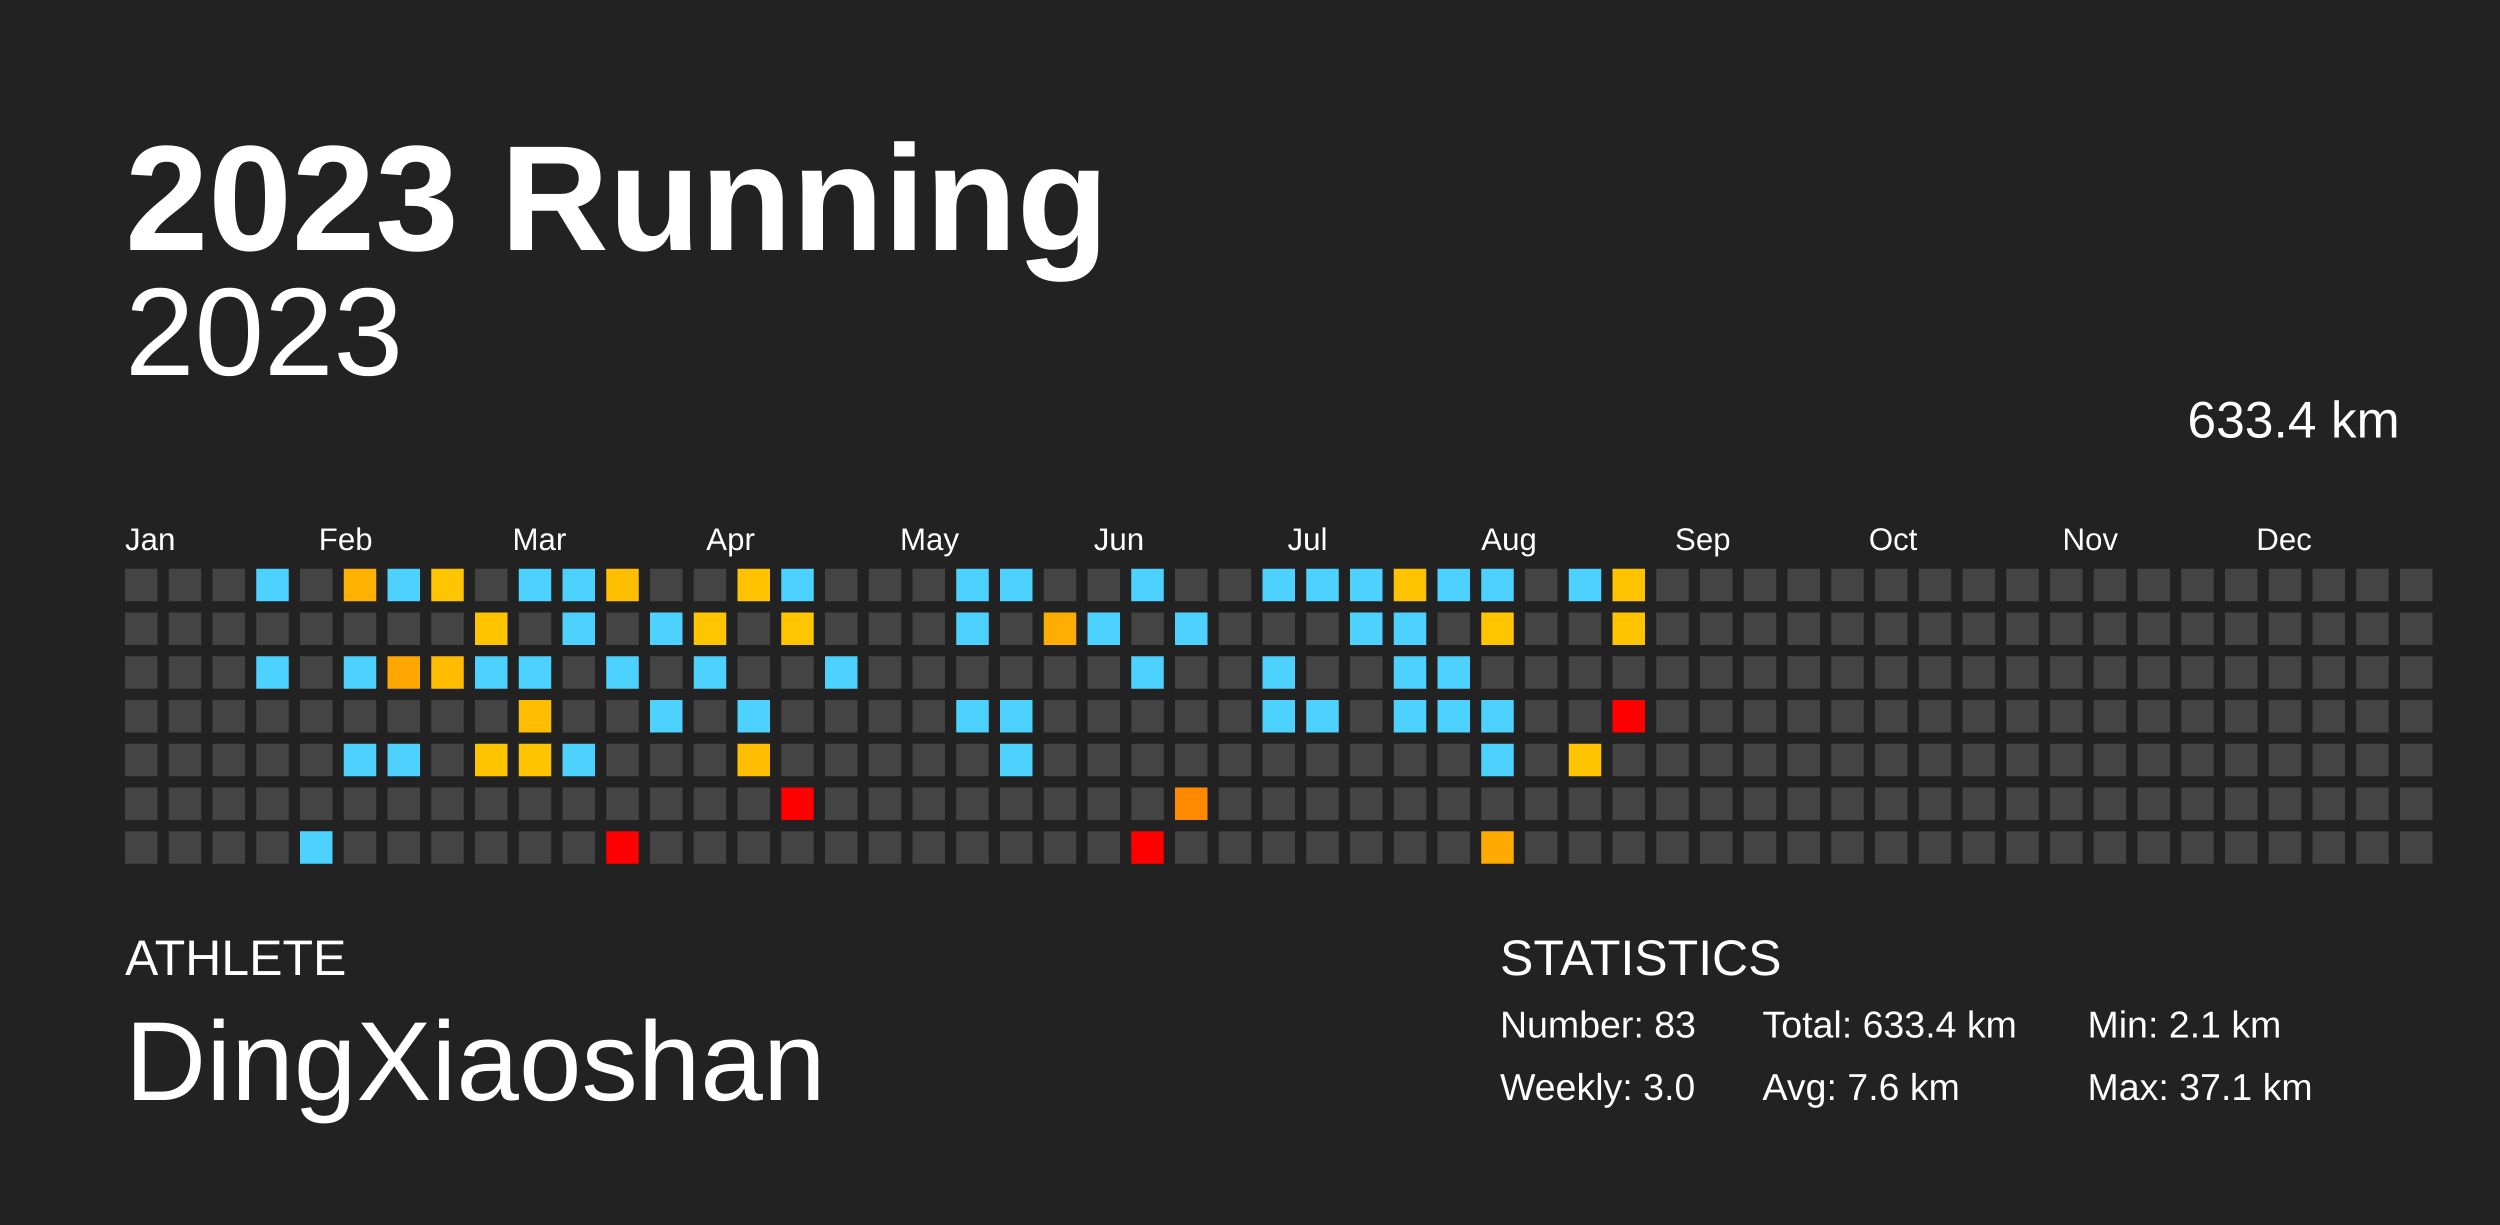
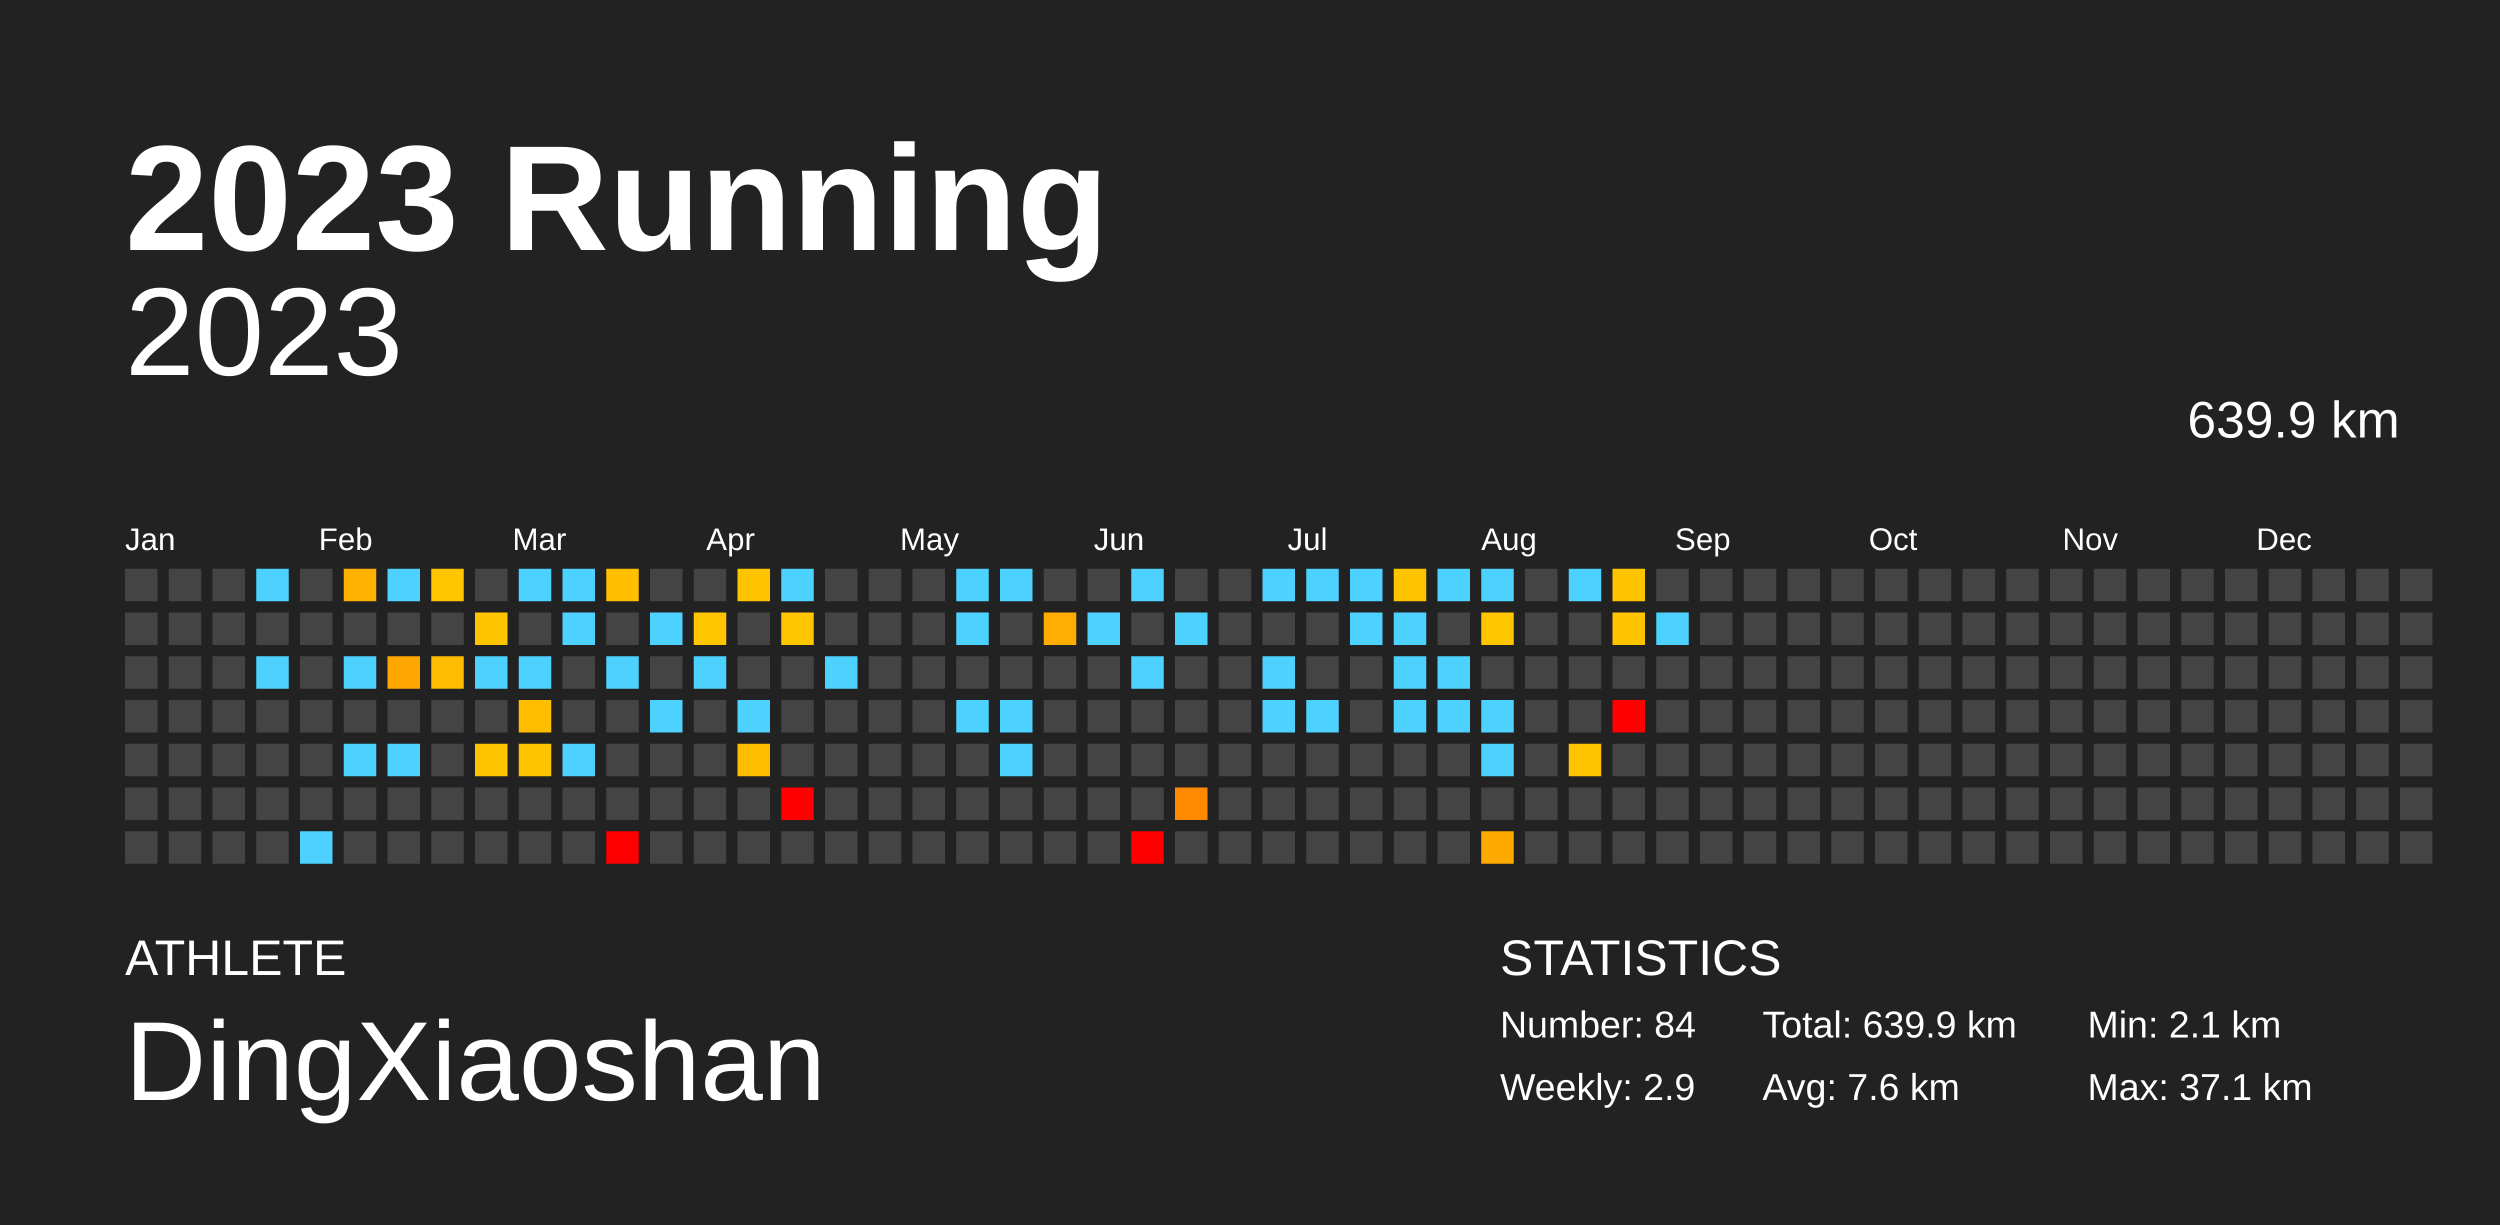
<svg xmlns="http://www.w3.org/2000/svg" baseProfile="full" height="98mm" version="1.1" viewBox="0,0,200,98" width="200mm">
  <defs />
  <rect fill="#222222" height="98" width="200" x="0" y="0" />
  <text fill="#FFFFFF" style="font-size:12px; font-family:Arial; font-weight:bold;" x="10" y="20">2023 Running</text>
  <text fill="#FFFFFF" style="font-size:4px; font-family:Arial" x="10" y="78">ATHLETE</text>
  <text fill="#FFFFFF" style="font-size:9px; font-family:Arial" x="10" y="88">DingXiaoshan</text>
  <text fill="#FFFFFF" style="font-size:4px; font-family:Arial" x="120" y="78">STATISTICS</text>
-   <text fill="#FFFFFF" style="font-size:3px; font-family:Arial" x="120" y="83">Number: 83</text>
-   <text fill="#FFFFFF" style="font-size:3px; font-family:Arial" x="120" y="88">Weekly: 3.0</text>
-   <text fill="#FFFFFF" style="font-size:3px; font-family:Arial" x="141" y="83">Total: 633.4 km</text>
+   <text fill="#FFFFFF" style="font-size:3px; font-family:Arial" x="120" y="83">Number: 84</text>
+   <text fill="#FFFFFF" style="font-size:3px; font-family:Arial" x="120" y="88">Weekly: 2.9</text>
+   <text fill="#FFFFFF" style="font-size:3px; font-family:Arial" x="141" y="83">Total: 639.9 km</text>
  <text fill="#FFFFFF" style="font-size:3px; font-family:Arial" x="141" y="88">Avg: 7.6 km</text>
  <text fill="#FFFFFF" style="font-size:3px; font-family:Arial" x="167" y="83">Min: 2.1 km</text>
  <text fill="#FFFFFF" style="font-size:3px; font-family:Arial" x="167" y="88">Max: 37.1 km</text>
  <text alignment-baseline="hanging" fill="#FFFFFF" style="font-size:10.0px; font-family:Arial;" x="10" y="30">2023</text>
-   <text alignment-baseline="hanging" fill="#FFFFFF" style="font-size:4.125px; font-family:Arial;" x="175" y="35">633.4 km</text>
+   <text alignment-baseline="hanging" fill="#FFFFFF" style="font-size:4.125px; font-family:Arial;" x="175" y="35">639.9 km</text>
  <text fill="#FFFFFF" style="font-size:2.5px; font-family:Arial" x="10.0" y="44">Jan</text>
  <text fill="#FFFFFF" style="font-size:2.5px; font-family:Arial" x="25.5" y="44">Feb</text>
  <text fill="#FFFFFF" style="font-size:2.5px; font-family:Arial" x="41.0" y="44">Mar</text>
  <text fill="#FFFFFF" style="font-size:2.5px; font-family:Arial" x="56.5" y="44">Apr</text>
  <text fill="#FFFFFF" style="font-size:2.5px; font-family:Arial" x="72.0" y="44">May</text>
  <text fill="#FFFFFF" style="font-size:2.5px; font-family:Arial" x="87.5" y="44">Jun</text>
  <text fill="#FFFFFF" style="font-size:2.5px; font-family:Arial" x="103.0" y="44">Jul</text>
  <text fill="#FFFFFF" style="font-size:2.5px; font-family:Arial" x="118.5" y="44">Aug</text>
  <text fill="#FFFFFF" style="font-size:2.5px; font-family:Arial" x="134.0" y="44">Sep</text>
  <text fill="#FFFFFF" style="font-size:2.5px; font-family:Arial" x="149.5" y="44">Oct</text>
  <text fill="#FFFFFF" style="font-size:2.5px; font-family:Arial" x="165.0" y="44">Nov</text>
  <text fill="#FFFFFF" style="font-size:2.5px; font-family:Arial" x="180.5" y="44">Dec</text>
  <rect fill="#444444" height="2.6" width="2.6" x="10.0" y="45.5" />
  <rect fill="#444444" height="2.6" width="2.6" x="10.0" y="49.0" />
  <rect fill="#444444" height="2.6" width="2.6" x="10.0" y="52.5" />
  <rect fill="#444444" height="2.6" width="2.6" x="10.0" y="56.0" />
  <rect fill="#444444" height="2.6" width="2.6" x="10.0" y="59.5" />
  <rect fill="#444444" height="2.6" width="2.6" x="10.0" y="63.0" />
  <rect fill="#444444" height="2.6" width="2.6" x="10.0" y="66.5" />
  <rect fill="#444444" height="2.6" width="2.6" x="13.5" y="45.5" />
  <rect fill="#444444" height="2.6" width="2.6" x="13.5" y="49.0" />
  <rect fill="#444444" height="2.6" width="2.6" x="13.5" y="52.5" />
  <rect fill="#444444" height="2.6" width="2.6" x="13.5" y="56.0" />
  <rect fill="#444444" height="2.6" width="2.6" x="13.5" y="59.5" />
  <rect fill="#444444" height="2.6" width="2.6" x="13.5" y="63.0" />
  <rect fill="#444444" height="2.6" width="2.6" x="13.5" y="66.5" />
  <rect fill="#444444" height="2.6" width="2.6" x="17.0" y="45.5" />
  <rect fill="#444444" height="2.6" width="2.6" x="17.0" y="49.0" />
  <rect fill="#444444" height="2.6" width="2.6" x="17.0" y="52.5" />
  <rect fill="#444444" height="2.6" width="2.6" x="17.0" y="56.0" />
  <rect fill="#444444" height="2.6" width="2.6" x="17.0" y="59.5" />
  <rect fill="#444444" height="2.6" width="2.6" x="17.0" y="63.0" />
  <rect fill="#444444" height="2.6" width="2.6" x="17.0" y="66.5" />
  <rect fill="#4dd2ff" height="2.6" width="2.6" x="20.5" y="45.5" />
  <rect fill="#444444" height="2.6" width="2.6" x="20.5" y="49.0" />
  <rect fill="#4dd2ff" height="2.6" width="2.6" x="20.5" y="52.5" />
  <rect fill="#444444" height="2.6" width="2.6" x="20.5" y="56.0" />
  <rect fill="#444444" height="2.6" width="2.6" x="20.5" y="59.5" />
  <rect fill="#444444" height="2.6" width="2.6" x="20.5" y="63.0" />
  <rect fill="#444444" height="2.6" width="2.6" x="20.5" y="66.5" />
  <rect fill="#444444" height="2.6" width="2.6" x="24.0" y="45.5" />
  <rect fill="#444444" height="2.6" width="2.6" x="24.0" y="49.0" />
  <rect fill="#444444" height="2.6" width="2.6" x="24.0" y="52.5" />
  <rect fill="#444444" height="2.6" width="2.6" x="24.0" y="56.0" />
  <rect fill="#444444" height="2.6" width="2.6" x="24.0" y="59.5" />
  <rect fill="#444444" height="2.6" width="2.6" x="24.0" y="63.0" />
  <rect fill="#4dd2ff" height="2.6" width="2.6" x="24.0" y="66.5" />
  <rect fill="#ffb100" height="2.6" width="2.6" x="27.5" y="45.5" />
  <rect fill="#444444" height="2.6" width="2.6" x="27.5" y="49.0" />
  <rect fill="#4dd2ff" height="2.6" width="2.6" x="27.5" y="52.5" />
  <rect fill="#444444" height="2.6" width="2.6" x="27.5" y="56.0" />
  <rect fill="#4dd2ff" height="2.6" width="2.6" x="27.5" y="59.5" />
  <rect fill="#444444" height="2.6" width="2.6" x="27.5" y="63.0" />
  <rect fill="#444444" height="2.6" width="2.6" x="27.5" y="66.5" />
  <rect fill="#4dd2ff" height="2.6" width="2.6" x="31.0" y="45.5" />
  <rect fill="#444444" height="2.6" width="2.6" x="31.0" y="49.0" />
  <rect fill="#ffa700" height="2.6" width="2.6" x="31.0" y="52.5" />
  <rect fill="#444444" height="2.6" width="2.6" x="31.0" y="56.0" />
  <rect fill="#4dd2ff" height="2.6" width="2.6" x="31.0" y="59.5" />
  <rect fill="#444444" height="2.6" width="2.6" x="31.0" y="63.0" />
  <rect fill="#444444" height="2.6" width="2.6" x="31.0" y="66.5" />
  <rect fill="#ffc500" height="2.6" width="2.6" x="34.5" y="45.5" />
  <rect fill="#444444" height="2.6" width="2.6" x="34.5" y="49.0" />
  <rect fill="#ffbc00" height="2.6" width="2.6" x="34.5" y="52.5" />
  <rect fill="#444444" height="2.6" width="2.6" x="34.5" y="56.0" />
  <rect fill="#444444" height="2.6" width="2.6" x="34.5" y="59.5" />
  <rect fill="#444444" height="2.6" width="2.6" x="34.5" y="63.0" />
  <rect fill="#444444" height="2.6" width="2.6" x="34.5" y="66.5" />
  <rect fill="#444444" height="2.6" width="2.6" x="38.0" y="45.5" />
  <rect fill="#ffc400" height="2.6" width="2.6" x="38.0" y="49.0" />
  <rect fill="#4dd2ff" height="2.6" width="2.6" x="38.0" y="52.5" />
  <rect fill="#444444" height="2.6" width="2.6" x="38.0" y="56.0" />
  <rect fill="#ffc400" height="2.6" width="2.6" x="38.0" y="59.5" />
  <rect fill="#444444" height="2.6" width="2.6" x="38.0" y="63.0" />
  <rect fill="#444444" height="2.6" width="2.6" x="38.0" y="66.5" />
  <rect fill="#4dd2ff" height="2.6" width="2.6" x="41.5" y="45.5" />
  <rect fill="#444444" height="2.6" width="2.6" x="41.5" y="49.0" />
  <rect fill="#4dd2ff" height="2.6" width="2.6" x="41.5" y="52.5" />
  <rect fill="#ffbd00" height="2.6" width="2.6" x="41.5" y="56.0" />
  <rect fill="#ffc400" height="2.6" width="2.6" x="41.5" y="59.5" />
  <rect fill="#444444" height="2.6" width="2.6" x="41.5" y="63.0" />
  <rect fill="#444444" height="2.6" width="2.6" x="41.5" y="66.5" />
  <rect fill="#4dd2ff" height="2.6" width="2.6" x="45.0" y="45.5" />
  <rect fill="#4dd2ff" height="2.6" width="2.6" x="45.0" y="49.0" />
  <rect fill="#444444" height="2.6" width="2.6" x="45.0" y="52.5" />
  <rect fill="#444444" height="2.6" width="2.6" x="45.0" y="56.0" />
  <rect fill="#4dd2ff" height="2.6" width="2.6" x="45.0" y="59.5" />
  <rect fill="#444444" height="2.6" width="2.6" x="45.0" y="63.0" />
  <rect fill="#444444" height="2.6" width="2.6" x="45.0" y="66.5" />
  <rect fill="#ffbe00" height="2.6" width="2.6" x="48.5" y="45.5" />
  <rect fill="#444444" height="2.6" width="2.6" x="48.5" y="49.0" />
  <rect fill="#4dd2ff" height="2.6" width="2.6" x="48.5" y="52.5" />
  <rect fill="#444444" height="2.6" width="2.6" x="48.5" y="56.0" />
  <rect fill="#444444" height="2.6" width="2.6" x="48.5" y="59.5" />
  <rect fill="#444444" height="2.6" width="2.6" x="48.5" y="63.0" />
  <rect fill="red" height="2.6" width="2.6" x="48.5" y="66.5" />
  <rect fill="#444444" height="2.6" width="2.6" x="52.0" y="45.5" />
  <rect fill="#4dd2ff" height="2.6" width="2.6" x="52.0" y="49.0" />
  <rect fill="#444444" height="2.6" width="2.6" x="52.0" y="52.5" />
  <rect fill="#4dd2ff" height="2.6" width="2.6" x="52.0" y="56.0" />
  <rect fill="#444444" height="2.6" width="2.6" x="52.0" y="59.5" />
  <rect fill="#444444" height="2.6" width="2.6" x="52.0" y="63.0" />
  <rect fill="#444444" height="2.6" width="2.6" x="52.0" y="66.5" />
  <rect fill="#444444" height="2.6" width="2.6" x="55.5" y="45.5" />
  <rect fill="#ffc500" height="2.6" width="2.6" x="55.5" y="49.0" />
  <rect fill="#4dd2ff" height="2.6" width="2.6" x="55.5" y="52.5" />
  <rect fill="#444444" height="2.6" width="2.6" x="55.5" y="56.0" />
  <rect fill="#444444" height="2.6" width="2.6" x="55.5" y="59.5" />
  <rect fill="#444444" height="2.6" width="2.6" x="55.5" y="63.0" />
  <rect fill="#444444" height="2.6" width="2.6" x="55.5" y="66.5" />
  <rect fill="#ffc300" height="2.6" width="2.6" x="59.0" y="45.5" />
  <rect fill="#444444" height="2.6" width="2.6" x="59.0" y="49.0" />
  <rect fill="#444444" height="2.6" width="2.6" x="59.0" y="52.5" />
  <rect fill="#4dd2ff" height="2.6" width="2.6" x="59.0" y="56.0" />
  <rect fill="#ffbd00" height="2.6" width="2.6" x="59.0" y="59.5" />
  <rect fill="#444444" height="2.6" width="2.6" x="59.0" y="63.0" />
  <rect fill="#444444" height="2.6" width="2.6" x="59.0" y="66.5" />
  <rect fill="#4dd2ff" height="2.6" width="2.6" x="62.5" y="45.5" />
  <rect fill="#ffc500" height="2.6" width="2.6" x="62.5" y="49.0" />
  <rect fill="#444444" height="2.6" width="2.6" x="62.5" y="52.5" />
  <rect fill="#444444" height="2.6" width="2.6" x="62.5" y="56.0" />
  <rect fill="#444444" height="2.6" width="2.6" x="62.5" y="59.5" />
  <rect fill="red" height="2.6" width="2.6" x="62.5" y="63.0" />
  <rect fill="#444444" height="2.6" width="2.6" x="62.5" y="66.5" />
  <rect fill="#444444" height="2.6" width="2.6" x="66.0" y="45.5" />
  <rect fill="#444444" height="2.6" width="2.6" x="66.0" y="49.0" />
  <rect fill="#4dd2ff" height="2.6" width="2.6" x="66.0" y="52.5" />
  <rect fill="#444444" height="2.6" width="2.6" x="66.0" y="56.0" />
  <rect fill="#444444" height="2.6" width="2.6" x="66.0" y="59.5" />
  <rect fill="#444444" height="2.6" width="2.6" x="66.0" y="63.0" />
  <rect fill="#444444" height="2.6" width="2.6" x="66.0" y="66.5" />
  <rect fill="#444444" height="2.6" width="2.6" x="69.5" y="45.5" />
  <rect fill="#444444" height="2.6" width="2.6" x="69.5" y="49.0" />
  <rect fill="#444444" height="2.6" width="2.6" x="69.5" y="52.5" />
  <rect fill="#444444" height="2.6" width="2.6" x="69.5" y="56.0" />
  <rect fill="#444444" height="2.6" width="2.6" x="69.5" y="59.5" />
  <rect fill="#444444" height="2.6" width="2.6" x="69.5" y="63.0" />
  <rect fill="#444444" height="2.6" width="2.6" x="69.5" y="66.5" />
  <rect fill="#444444" height="2.6" width="2.6" x="73.0" y="45.5" />
  <rect fill="#444444" height="2.6" width="2.6" x="73.0" y="49.0" />
  <rect fill="#444444" height="2.6" width="2.6" x="73.0" y="52.5" />
  <rect fill="#444444" height="2.6" width="2.6" x="73.0" y="56.0" />
  <rect fill="#444444" height="2.6" width="2.6" x="73.0" y="59.5" />
  <rect fill="#444444" height="2.6" width="2.6" x="73.0" y="63.0" />
  <rect fill="#444444" height="2.6" width="2.6" x="73.0" y="66.5" />
  <rect fill="#4dd2ff" height="2.6" width="2.6" x="76.5" y="45.5" />
  <rect fill="#4dd2ff" height="2.6" width="2.6" x="76.5" y="49.0" />
  <rect fill="#444444" height="2.6" width="2.6" x="76.5" y="52.5" />
  <rect fill="#4dd2ff" height="2.6" width="2.6" x="76.5" y="56.0" />
  <rect fill="#444444" height="2.6" width="2.6" x="76.5" y="59.5" />
  <rect fill="#444444" height="2.6" width="2.6" x="76.5" y="63.0" />
  <rect fill="#444444" height="2.6" width="2.6" x="76.5" y="66.5" />
  <rect fill="#4dd2ff" height="2.6" width="2.6" x="80.0" y="45.5" />
  <rect fill="#444444" height="2.6" width="2.6" x="80.0" y="49.0" />
  <rect fill="#444444" height="2.6" width="2.6" x="80.0" y="52.5" />
  <rect fill="#4dd2ff" height="2.6" width="2.6" x="80.0" y="56.0" />
  <rect fill="#4dd2ff" height="2.6" width="2.6" x="80.0" y="59.5" />
  <rect fill="#444444" height="2.6" width="2.6" x="80.0" y="63.0" />
  <rect fill="#444444" height="2.6" width="2.6" x="80.0" y="66.5" />
  <rect fill="#444444" height="2.6" width="2.6" x="83.5" y="45.5" />
  <rect fill="#ffad00" height="2.6" width="2.6" x="83.5" y="49.0" />
  <rect fill="#444444" height="2.6" width="2.6" x="83.5" y="52.5" />
  <rect fill="#444444" height="2.6" width="2.6" x="83.5" y="56.0" />
  <rect fill="#444444" height="2.6" width="2.6" x="83.5" y="59.5" />
  <rect fill="#444444" height="2.6" width="2.6" x="83.5" y="63.0" />
  <rect fill="#444444" height="2.6" width="2.6" x="83.5" y="66.5" />
  <rect fill="#444444" height="2.6" width="2.6" x="87.0" y="45.5" />
  <rect fill="#4dd2ff" height="2.6" width="2.6" x="87.0" y="49.0" />
  <rect fill="#444444" height="2.6" width="2.6" x="87.0" y="52.5" />
  <rect fill="#444444" height="2.6" width="2.6" x="87.0" y="56.0" />
  <rect fill="#444444" height="2.6" width="2.6" x="87.0" y="59.5" />
  <rect fill="#444444" height="2.6" width="2.6" x="87.0" y="63.0" />
  <rect fill="#444444" height="2.6" width="2.6" x="87.0" y="66.5" />
  <rect fill="#4dd2ff" height="2.6" width="2.6" x="90.5" y="45.5" />
  <rect fill="#444444" height="2.6" width="2.6" x="90.5" y="49.0" />
  <rect fill="#4dd2ff" height="2.6" width="2.6" x="90.5" y="52.5" />
  <rect fill="#444444" height="2.6" width="2.6" x="90.5" y="56.0" />
  <rect fill="#444444" height="2.6" width="2.6" x="90.5" y="59.5" />
  <rect fill="#444444" height="2.6" width="2.6" x="90.5" y="63.0" />
  <rect fill="red" height="2.6" width="2.6" x="90.5" y="66.5" />
  <rect fill="#444444" height="2.6" width="2.6" x="94.0" y="45.5" />
  <rect fill="#4dd2ff" height="2.6" width="2.6" x="94.0" y="49.0" />
  <rect fill="#444444" height="2.6" width="2.6" x="94.0" y="52.5" />
  <rect fill="#444444" height="2.6" width="2.6" x="94.0" y="56.0" />
  <rect fill="#444444" height="2.6" width="2.6" x="94.0" y="59.5" />
  <rect fill="#ff8a00" height="2.6" width="2.6" x="94.0" y="63.0" />
  <rect fill="#444444" height="2.6" width="2.6" x="94.0" y="66.5" />
  <rect fill="#444444" height="2.6" width="2.6" x="97.5" y="45.5" />
  <rect fill="#444444" height="2.6" width="2.6" x="97.5" y="49.0" />
  <rect fill="#444444" height="2.6" width="2.6" x="97.5" y="52.5" />
  <rect fill="#444444" height="2.6" width="2.6" x="97.5" y="56.0" />
  <rect fill="#444444" height="2.6" width="2.6" x="97.5" y="59.5" />
  <rect fill="#444444" height="2.6" width="2.6" x="97.5" y="63.0" />
  <rect fill="#444444" height="2.6" width="2.6" x="97.5" y="66.5" />
  <rect fill="#4dd2ff" height="2.6" width="2.6" x="101.0" y="45.5" />
  <rect fill="#444444" height="2.6" width="2.6" x="101.0" y="49.0" />
  <rect fill="#4dd2ff" height="2.6" width="2.6" x="101.0" y="52.5" />
  <rect fill="#4dd2ff" height="2.6" width="2.6" x="101.0" y="56.0" />
  <rect fill="#444444" height="2.6" width="2.6" x="101.0" y="59.5" />
  <rect fill="#444444" height="2.6" width="2.6" x="101.0" y="63.0" />
  <rect fill="#444444" height="2.6" width="2.6" x="101.0" y="66.5" />
  <rect fill="#4dd2ff" height="2.6" width="2.6" x="104.5" y="45.5" />
  <rect fill="#444444" height="2.6" width="2.6" x="104.5" y="49.0" />
  <rect fill="#444444" height="2.6" width="2.6" x="104.5" y="52.5" />
  <rect fill="#4dd2ff" height="2.6" width="2.6" x="104.5" y="56.0" />
  <rect fill="#444444" height="2.6" width="2.6" x="104.5" y="59.5" />
  <rect fill="#444444" height="2.6" width="2.6" x="104.5" y="63.0" />
  <rect fill="#444444" height="2.6" width="2.6" x="104.5" y="66.5" />
  <rect fill="#4dd2ff" height="2.6" width="2.6" x="108.0" y="45.5" />
  <rect fill="#4dd2ff" height="2.6" width="2.6" x="108.0" y="49.0" />
  <rect fill="#444444" height="2.6" width="2.6" x="108.0" y="52.5" />
  <rect fill="#444444" height="2.6" width="2.6" x="108.0" y="56.0" />
  <rect fill="#444444" height="2.6" width="2.6" x="108.0" y="59.5" />
  <rect fill="#444444" height="2.6" width="2.6" x="108.0" y="63.0" />
  <rect fill="#444444" height="2.6" width="2.6" x="108.0" y="66.5" />
  <rect fill="#ffc300" height="2.6" width="2.6" x="111.5" y="45.5" />
  <rect fill="#4dd2ff" height="2.6" width="2.6" x="111.5" y="49.0" />
  <rect fill="#4dd2ff" height="2.6" width="2.6" x="111.5" y="52.5" />
  <rect fill="#4dd2ff" height="2.6" width="2.6" x="111.5" y="56.0" />
  <rect fill="#444444" height="2.6" width="2.6" x="111.5" y="59.5" />
  <rect fill="#444444" height="2.6" width="2.6" x="111.5" y="63.0" />
  <rect fill="#444444" height="2.6" width="2.6" x="111.5" y="66.5" />
  <rect fill="#4dd2ff" height="2.6" width="2.6" x="115.0" y="45.5" />
  <rect fill="#444444" height="2.6" width="2.6" x="115.0" y="49.0" />
  <rect fill="#4dd2ff" height="2.6" width="2.6" x="115.0" y="52.5" />
  <rect fill="#4dd2ff" height="2.6" width="2.6" x="115.0" y="56.0" />
  <rect fill="#444444" height="2.6" width="2.6" x="115.0" y="59.5" />
  <rect fill="#444444" height="2.6" width="2.6" x="115.0" y="63.0" />
  <rect fill="#444444" height="2.6" width="2.6" x="115.0" y="66.5" />
  <rect fill="#4dd2ff" height="2.6" width="2.6" x="118.5" y="45.5" />
  <rect fill="#ffc500" height="2.6" width="2.6" x="118.5" y="49.0" />
  <rect fill="#444444" height="2.6" width="2.6" x="118.5" y="52.5" />
  <rect fill="#4dd2ff" height="2.6" width="2.6" x="118.5" y="56.0" />
  <rect fill="#4dd2ff" height="2.6" width="2.6" x="118.5" y="59.5" />
  <rect fill="#444444" height="2.6" width="2.6" x="118.5" y="63.0" />
  <rect fill="#ffaa00" height="2.6" width="2.6" x="118.5" y="66.5" />
  <rect fill="#444444" height="2.6" width="2.6" x="122.0" y="45.5" />
  <rect fill="#444444" height="2.6" width="2.6" x="122.0" y="49.0" />
  <rect fill="#444444" height="2.6" width="2.6" x="122.0" y="52.5" />
  <rect fill="#444444" height="2.6" width="2.6" x="122.0" y="56.0" />
  <rect fill="#444444" height="2.6" width="2.6" x="122.0" y="59.5" />
  <rect fill="#444444" height="2.6" width="2.6" x="122.0" y="63.0" />
  <rect fill="#444444" height="2.6" width="2.6" x="122.0" y="66.5" />
  <rect fill="#4dd2ff" height="2.6" width="2.6" x="125.5" y="45.5" />
  <rect fill="#444444" height="2.6" width="2.6" x="125.5" y="49.0" />
  <rect fill="#444444" height="2.6" width="2.6" x="125.5" y="52.5" />
  <rect fill="#444444" height="2.6" width="2.6" x="125.5" y="56.0" />
  <rect fill="#ffc400" height="2.6" width="2.6" x="125.5" y="59.5" />
  <rect fill="#444444" height="2.6" width="2.6" x="125.5" y="63.0" />
  <rect fill="#444444" height="2.6" width="2.6" x="125.5" y="66.5" />
  <rect fill="#ffc300" height="2.6" width="2.6" x="129.0" y="45.5" />
  <rect fill="#ffc300" height="2.6" width="2.6" x="129.0" y="49.0" />
  <rect fill="#444444" height="2.6" width="2.6" x="129.0" y="52.5" />
  <rect fill="red" height="2.6" width="2.6" x="129.0" y="56.0" />
  <rect fill="#444444" height="2.6" width="2.6" x="129.0" y="59.5" />
  <rect fill="#444444" height="2.6" width="2.6" x="129.0" y="63.0" />
  <rect fill="#444444" height="2.6" width="2.6" x="129.0" y="66.5" />
  <rect fill="#444444" height="2.6" width="2.6" x="132.5" y="45.5" />
-   <rect fill="#444444" height="2.6" width="2.6" x="132.5" y="49.0" />
+   <rect fill="#4dd2ff" height="2.6" width="2.6" x="132.5" y="49.0" />
  <rect fill="#444444" height="2.6" width="2.6" x="132.5" y="52.5" />
  <rect fill="#444444" height="2.6" width="2.6" x="132.5" y="56.0" />
  <rect fill="#444444" height="2.6" width="2.6" x="132.5" y="59.5" />
  <rect fill="#444444" height="2.6" width="2.6" x="132.5" y="63.0" />
  <rect fill="#444444" height="2.6" width="2.6" x="132.5" y="66.5" />
  <rect fill="#444444" height="2.6" width="2.6" x="136.0" y="45.5" />
  <rect fill="#444444" height="2.6" width="2.6" x="136.0" y="49.0" />
  <rect fill="#444444" height="2.6" width="2.6" x="136.0" y="52.5" />
  <rect fill="#444444" height="2.6" width="2.6" x="136.0" y="56.0" />
  <rect fill="#444444" height="2.6" width="2.6" x="136.0" y="59.5" />
  <rect fill="#444444" height="2.6" width="2.6" x="136.0" y="63.0" />
  <rect fill="#444444" height="2.6" width="2.6" x="136.0" y="66.5" />
  <rect fill="#444444" height="2.6" width="2.6" x="139.5" y="45.5" />
  <rect fill="#444444" height="2.6" width="2.6" x="139.5" y="49.0" />
  <rect fill="#444444" height="2.6" width="2.6" x="139.5" y="52.5" />
  <rect fill="#444444" height="2.6" width="2.6" x="139.5" y="56.0" />
  <rect fill="#444444" height="2.6" width="2.6" x="139.5" y="59.5" />
  <rect fill="#444444" height="2.6" width="2.6" x="139.5" y="63.0" />
  <rect fill="#444444" height="2.6" width="2.6" x="139.5" y="66.5" />
  <rect fill="#444444" height="2.6" width="2.6" x="143.0" y="45.5" />
  <rect fill="#444444" height="2.6" width="2.6" x="143.0" y="49.0" />
  <rect fill="#444444" height="2.6" width="2.6" x="143.0" y="52.5" />
  <rect fill="#444444" height="2.6" width="2.6" x="143.0" y="56.0" />
  <rect fill="#444444" height="2.6" width="2.6" x="143.0" y="59.5" />
  <rect fill="#444444" height="2.6" width="2.6" x="143.0" y="63.0" />
  <rect fill="#444444" height="2.6" width="2.6" x="143.0" y="66.5" />
  <rect fill="#444444" height="2.6" width="2.6" x="146.5" y="45.5" />
  <rect fill="#444444" height="2.6" width="2.6" x="146.5" y="49.0" />
  <rect fill="#444444" height="2.6" width="2.6" x="146.5" y="52.5" />
  <rect fill="#444444" height="2.6" width="2.6" x="146.5" y="56.0" />
  <rect fill="#444444" height="2.6" width="2.6" x="146.5" y="59.5" />
  <rect fill="#444444" height="2.6" width="2.6" x="146.5" y="63.0" />
  <rect fill="#444444" height="2.6" width="2.6" x="146.5" y="66.5" />
  <rect fill="#444444" height="2.6" width="2.6" x="150.0" y="45.5" />
  <rect fill="#444444" height="2.6" width="2.6" x="150.0" y="49.0" />
  <rect fill="#444444" height="2.6" width="2.6" x="150.0" y="52.5" />
  <rect fill="#444444" height="2.6" width="2.6" x="150.0" y="56.0" />
  <rect fill="#444444" height="2.6" width="2.6" x="150.0" y="59.5" />
  <rect fill="#444444" height="2.6" width="2.6" x="150.0" y="63.0" />
  <rect fill="#444444" height="2.6" width="2.6" x="150.0" y="66.5" />
  <rect fill="#444444" height="2.6" width="2.6" x="153.5" y="45.5" />
  <rect fill="#444444" height="2.6" width="2.6" x="153.5" y="49.0" />
  <rect fill="#444444" height="2.6" width="2.6" x="153.5" y="52.5" />
  <rect fill="#444444" height="2.6" width="2.6" x="153.5" y="56.0" />
  <rect fill="#444444" height="2.6" width="2.6" x="153.5" y="59.5" />
  <rect fill="#444444" height="2.6" width="2.6" x="153.5" y="63.0" />
  <rect fill="#444444" height="2.6" width="2.6" x="153.5" y="66.5" />
  <rect fill="#444444" height="2.6" width="2.6" x="157.0" y="45.5" />
  <rect fill="#444444" height="2.6" width="2.6" x="157.0" y="49.0" />
  <rect fill="#444444" height="2.6" width="2.6" x="157.0" y="52.5" />
  <rect fill="#444444" height="2.6" width="2.6" x="157.0" y="56.0" />
  <rect fill="#444444" height="2.6" width="2.6" x="157.0" y="59.5" />
  <rect fill="#444444" height="2.6" width="2.6" x="157.0" y="63.0" />
  <rect fill="#444444" height="2.6" width="2.6" x="157.0" y="66.5" />
  <rect fill="#444444" height="2.6" width="2.6" x="160.5" y="45.5" />
  <rect fill="#444444" height="2.6" width="2.6" x="160.5" y="49.0" />
  <rect fill="#444444" height="2.6" width="2.6" x="160.5" y="52.5" />
  <rect fill="#444444" height="2.6" width="2.6" x="160.5" y="56.0" />
  <rect fill="#444444" height="2.6" width="2.6" x="160.5" y="59.5" />
  <rect fill="#444444" height="2.6" width="2.6" x="160.5" y="63.0" />
  <rect fill="#444444" height="2.6" width="2.6" x="160.5" y="66.5" />
  <rect fill="#444444" height="2.6" width="2.6" x="164.0" y="45.5" />
  <rect fill="#444444" height="2.6" width="2.6" x="164.0" y="49.0" />
  <rect fill="#444444" height="2.6" width="2.6" x="164.0" y="52.5" />
  <rect fill="#444444" height="2.6" width="2.6" x="164.0" y="56.0" />
  <rect fill="#444444" height="2.6" width="2.6" x="164.0" y="59.5" />
  <rect fill="#444444" height="2.6" width="2.6" x="164.0" y="63.0" />
  <rect fill="#444444" height="2.6" width="2.6" x="164.0" y="66.5" />
  <rect fill="#444444" height="2.6" width="2.6" x="167.5" y="45.5" />
  <rect fill="#444444" height="2.6" width="2.6" x="167.5" y="49.0" />
  <rect fill="#444444" height="2.6" width="2.6" x="167.5" y="52.5" />
  <rect fill="#444444" height="2.6" width="2.6" x="167.5" y="56.0" />
  <rect fill="#444444" height="2.6" width="2.6" x="167.5" y="59.5" />
  <rect fill="#444444" height="2.6" width="2.6" x="167.5" y="63.0" />
  <rect fill="#444444" height="2.6" width="2.6" x="167.5" y="66.5" />
  <rect fill="#444444" height="2.6" width="2.6" x="171.0" y="45.5" />
  <rect fill="#444444" height="2.6" width="2.6" x="171.0" y="49.0" />
  <rect fill="#444444" height="2.6" width="2.6" x="171.0" y="52.5" />
  <rect fill="#444444" height="2.6" width="2.6" x="171.0" y="56.0" />
  <rect fill="#444444" height="2.6" width="2.6" x="171.0" y="59.5" />
  <rect fill="#444444" height="2.6" width="2.6" x="171.0" y="63.0" />
  <rect fill="#444444" height="2.6" width="2.6" x="171.0" y="66.5" />
  <rect fill="#444444" height="2.6" width="2.6" x="174.5" y="45.5" />
  <rect fill="#444444" height="2.6" width="2.6" x="174.5" y="49.0" />
  <rect fill="#444444" height="2.6" width="2.6" x="174.5" y="52.5" />
  <rect fill="#444444" height="2.6" width="2.6" x="174.5" y="56.0" />
  <rect fill="#444444" height="2.6" width="2.6" x="174.5" y="59.5" />
  <rect fill="#444444" height="2.6" width="2.6" x="174.5" y="63.0" />
  <rect fill="#444444" height="2.6" width="2.6" x="174.5" y="66.5" />
  <rect fill="#444444" height="2.6" width="2.6" x="178.0" y="45.5" />
  <rect fill="#444444" height="2.6" width="2.6" x="178.0" y="49.0" />
  <rect fill="#444444" height="2.6" width="2.6" x="178.0" y="52.5" />
  <rect fill="#444444" height="2.6" width="2.6" x="178.0" y="56.0" />
  <rect fill="#444444" height="2.6" width="2.6" x="178.0" y="59.5" />
  <rect fill="#444444" height="2.6" width="2.6" x="178.0" y="63.0" />
  <rect fill="#444444" height="2.6" width="2.6" x="178.0" y="66.5" />
  <rect fill="#444444" height="2.6" width="2.6" x="181.5" y="45.5" />
  <rect fill="#444444" height="2.6" width="2.6" x="181.5" y="49.0" />
  <rect fill="#444444" height="2.6" width="2.6" x="181.5" y="52.5" />
  <rect fill="#444444" height="2.6" width="2.6" x="181.5" y="56.0" />
  <rect fill="#444444" height="2.6" width="2.6" x="181.5" y="59.5" />
  <rect fill="#444444" height="2.6" width="2.6" x="181.5" y="63.0" />
  <rect fill="#444444" height="2.6" width="2.6" x="181.5" y="66.5" />
  <rect fill="#444444" height="2.6" width="2.6" x="185.0" y="45.5" />
  <rect fill="#444444" height="2.6" width="2.6" x="185.0" y="49.0" />
  <rect fill="#444444" height="2.6" width="2.6" x="185.0" y="52.5" />
  <rect fill="#444444" height="2.6" width="2.6" x="185.0" y="56.0" />
  <rect fill="#444444" height="2.6" width="2.6" x="185.0" y="59.5" />
  <rect fill="#444444" height="2.6" width="2.6" x="185.0" y="63.0" />
  <rect fill="#444444" height="2.6" width="2.6" x="185.0" y="66.5" />
  <rect fill="#444444" height="2.6" width="2.6" x="188.5" y="45.5" />
  <rect fill="#444444" height="2.6" width="2.6" x="188.5" y="49.0" />
  <rect fill="#444444" height="2.6" width="2.6" x="188.5" y="52.5" />
  <rect fill="#444444" height="2.6" width="2.6" x="188.5" y="56.0" />
  <rect fill="#444444" height="2.6" width="2.6" x="188.5" y="59.5" />
  <rect fill="#444444" height="2.6" width="2.6" x="188.5" y="63.0" />
  <rect fill="#444444" height="2.6" width="2.6" x="188.5" y="66.5" />
  <rect fill="#444444" height="2.6" width="2.6" x="192.0" y="45.5" />
  <rect fill="#444444" height="2.6" width="2.6" x="192.0" y="49.0" />
  <rect fill="#444444" height="2.6" width="2.6" x="192.0" y="52.5" />
  <rect fill="#444444" height="2.6" width="2.6" x="192.0" y="56.0" />
  <rect fill="#444444" height="2.6" width="2.6" x="192.0" y="59.5" />
  <rect fill="#444444" height="2.6" width="2.6" x="192.0" y="63.0" />
  <rect fill="#444444" height="2.6" width="2.6" x="192.0" y="66.5" />
</svg>
